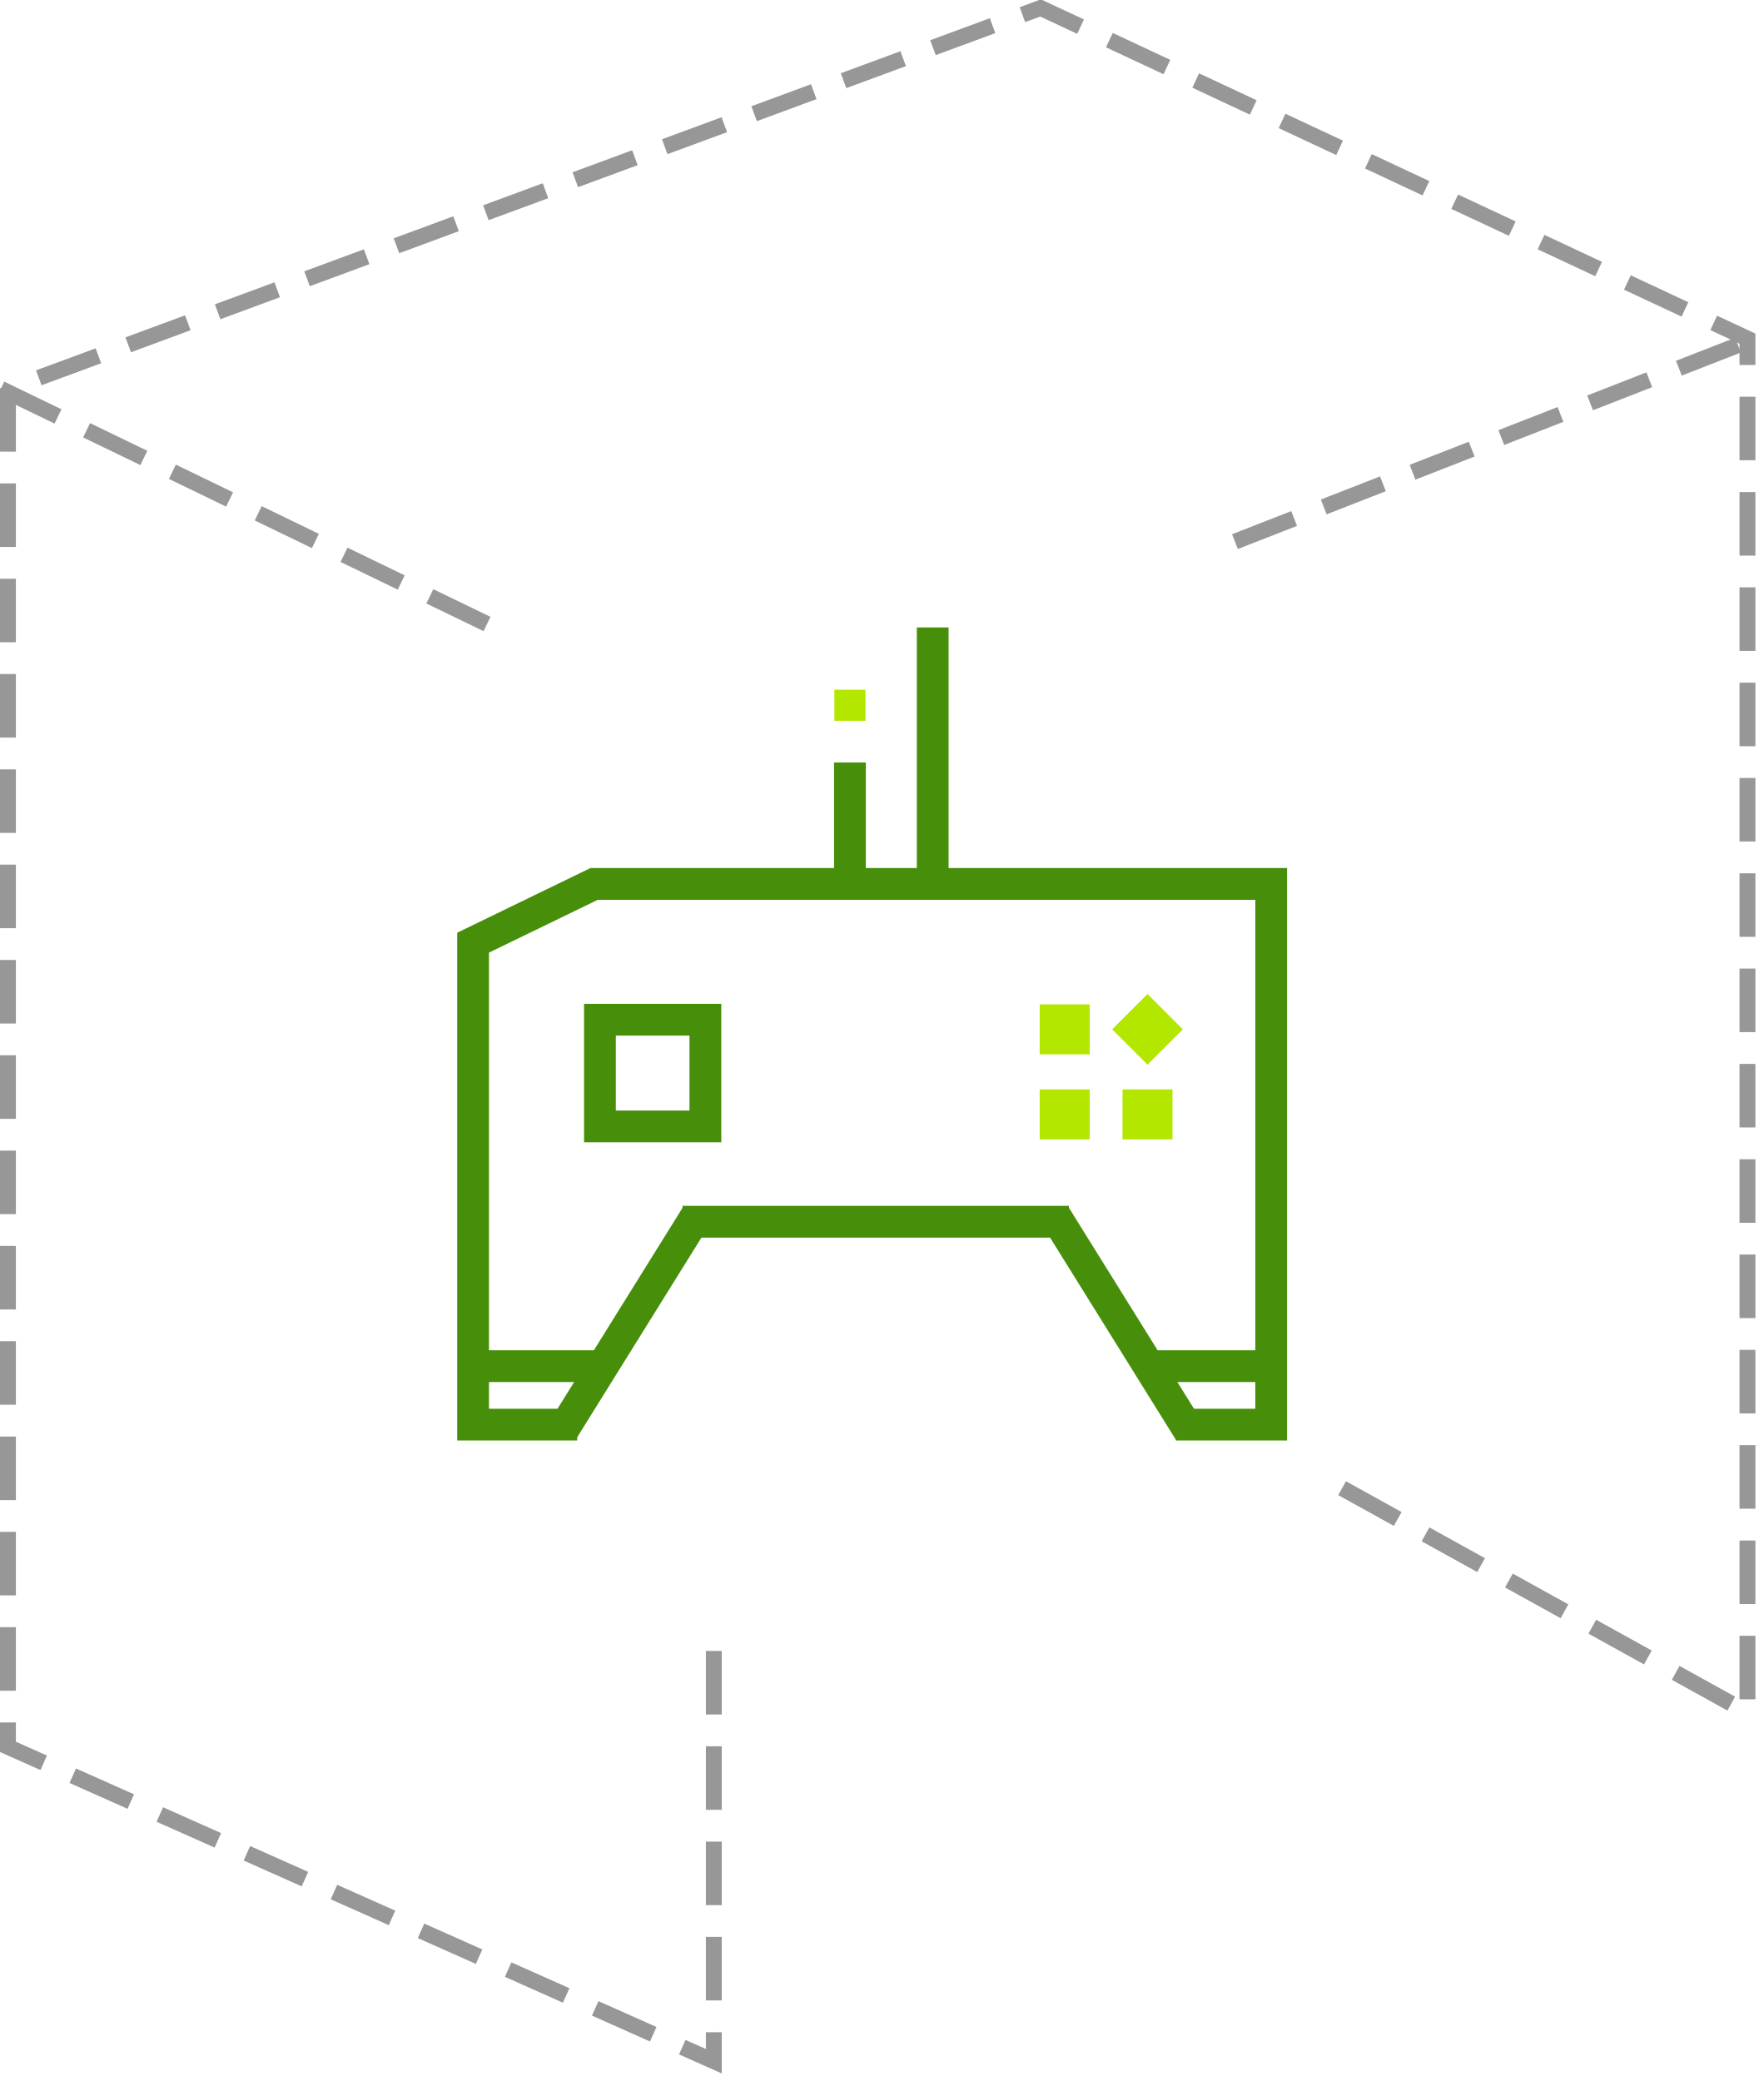
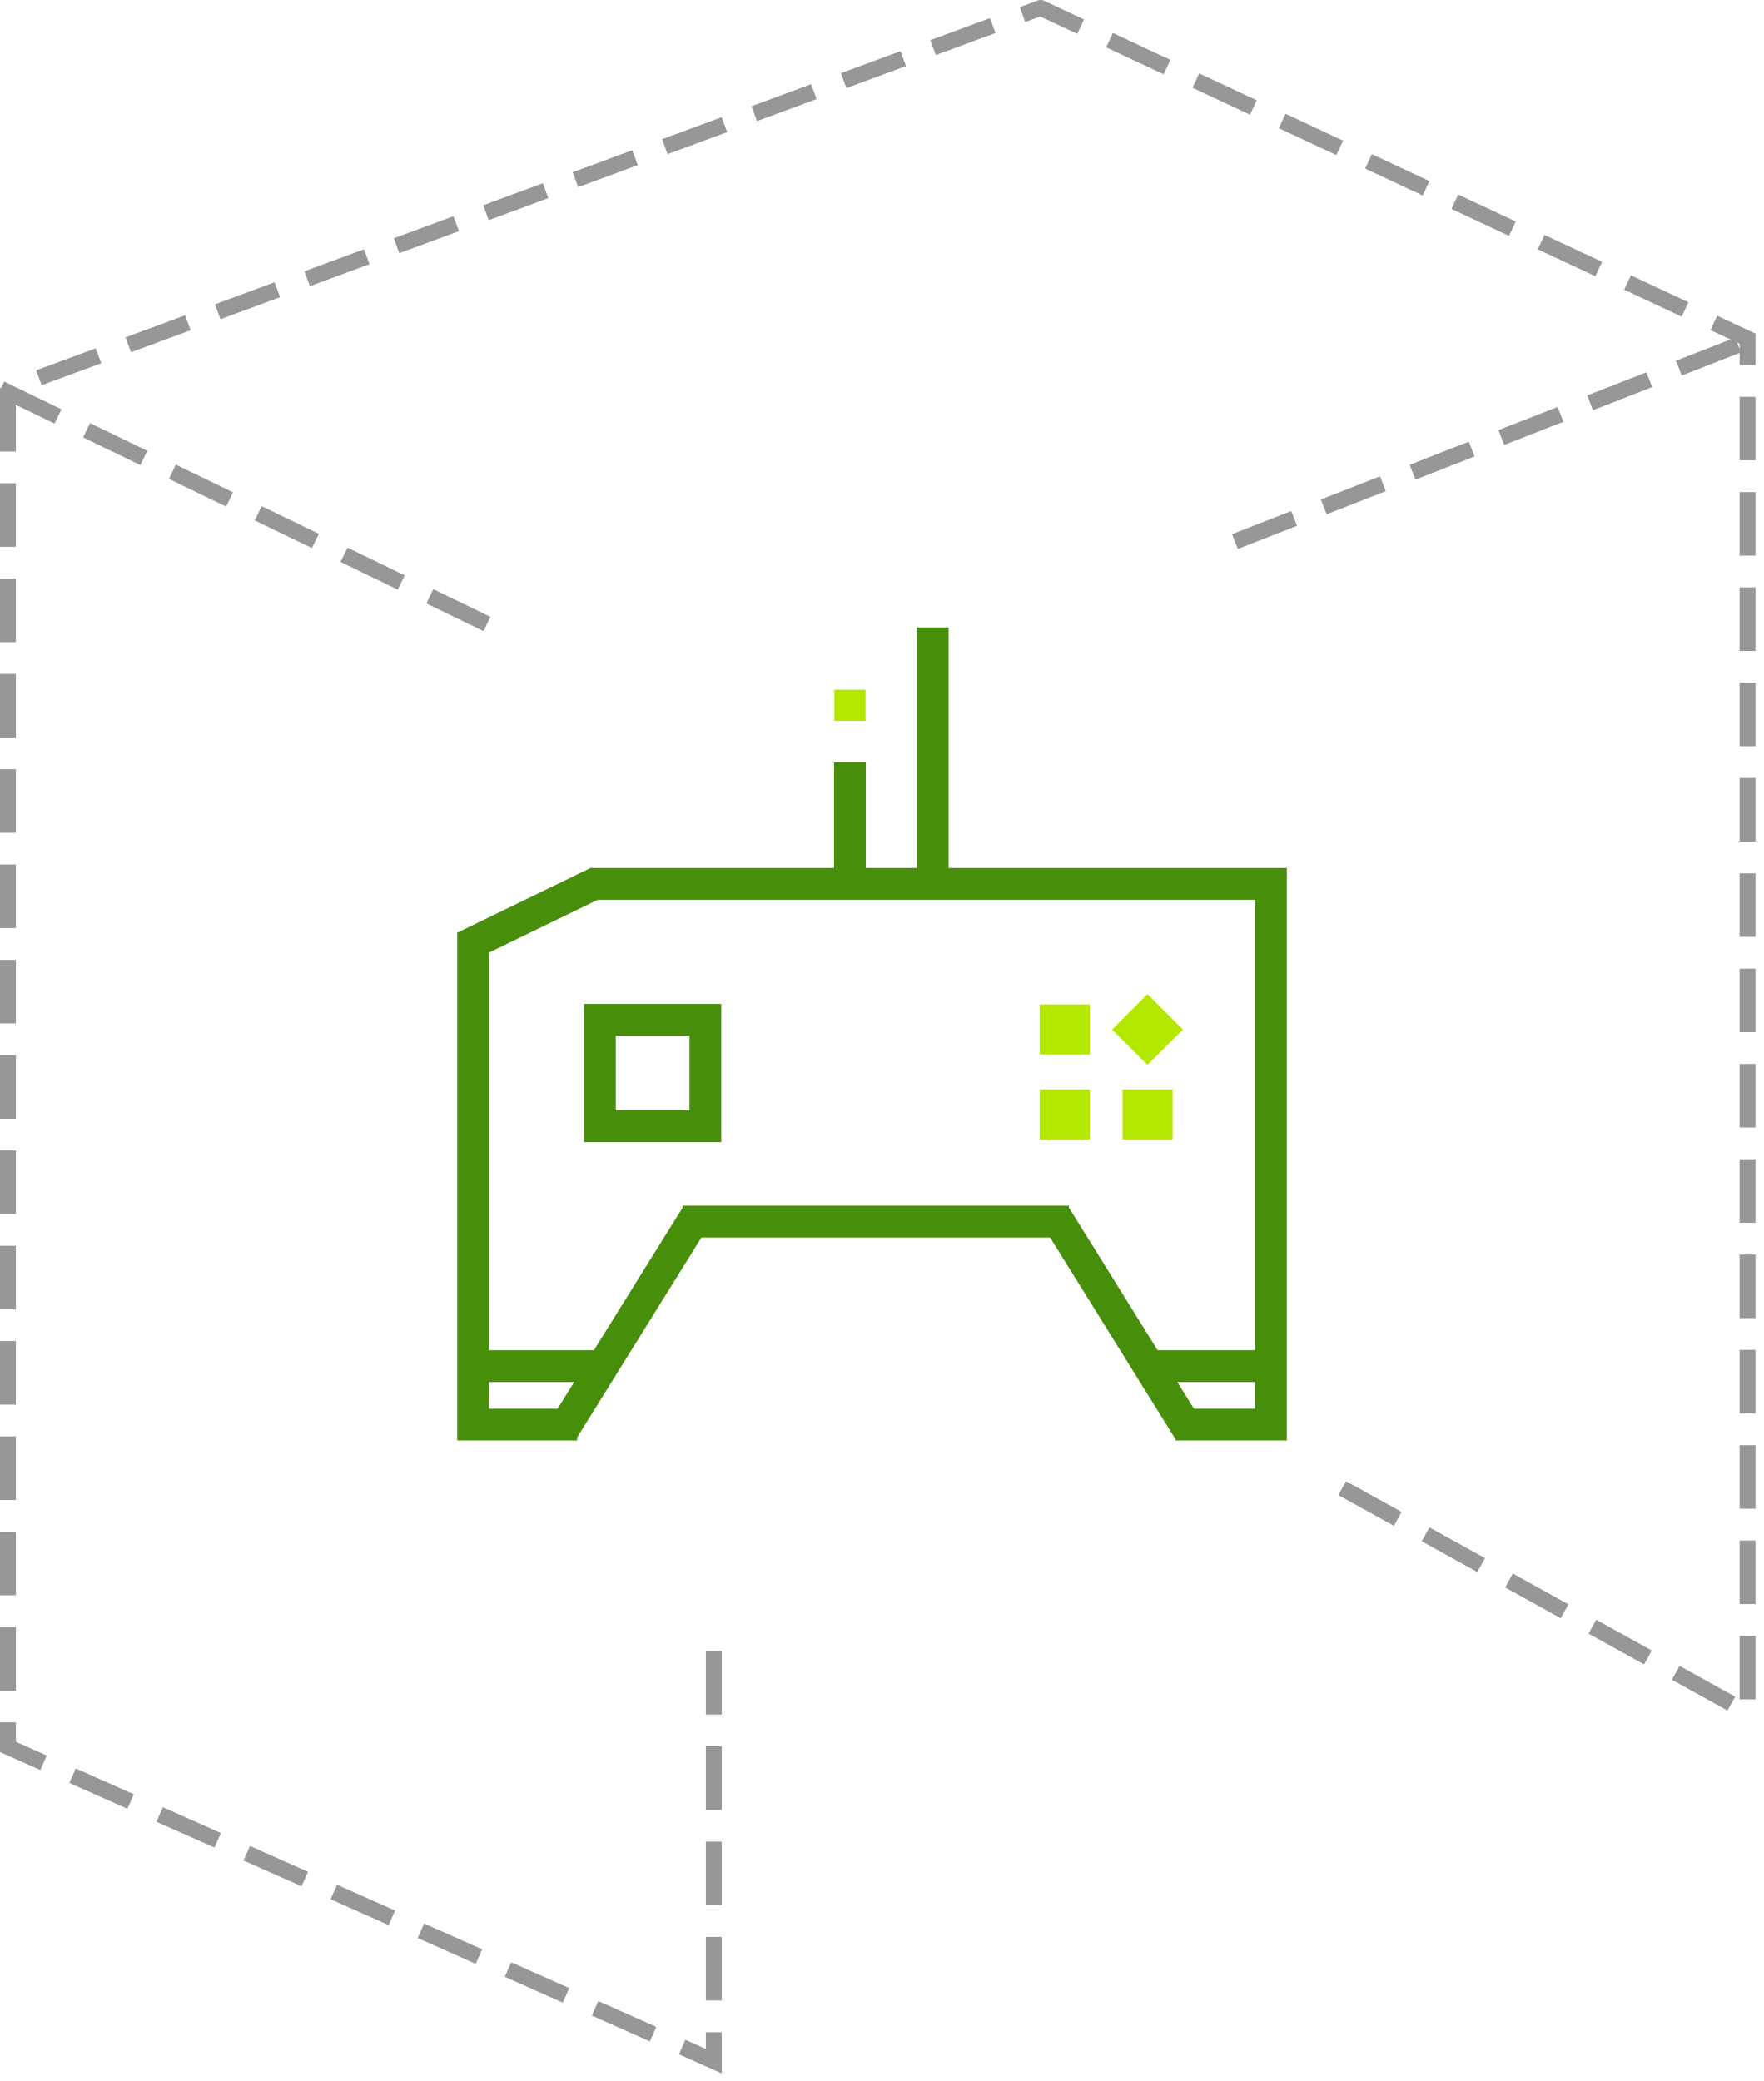
- <svg xmlns="http://www.w3.org/2000/svg" width="111px" height="131px" viewBox="0 0 111 131" version="1.1">
-   <defs />
-   <g id="Page-1" stroke="none" stroke-width="1" fill="none" fill-rule="evenodd">
-     <g id="Artboard" transform="translate(-389, -895)">
-       <g id="Group-4" transform="translate(389, 895)">
-         <g id="Group-3" stroke="#979797" stroke-dasharray="3" stroke-linecap="square">
-           <g id="Group-2">
-             <g id="Group">
-               <path d="M44.932,104.428 L44.932,129.754 L0.5,109.966 L0.5,24.5 L65.5,0.5 L109.995,21.319 L109.995,107.809 L84.692,93.799" id="Line-20" />
-               <path d="M0.5,24.69 L31.5,39.69 M78.2,33.913 L109.634,21.633" id="Line-21" />
-             </g>
-           </g>
-         </g>
-         <g id="游戏" transform="translate(29, 39.5)">
-           <rect id="Rectangle-2" fill="#B4E700" x="36.445" y="23.725" width="3.147" height="3.147" />
-           <rect id="Rectangle-2" fill="#B4E700" x="23.52" y="3.917" width="1.959" height="1.959" />
-           <rect id="Rectangle-2" fill="#B4E700" transform="translate(43.23001, 25.29875) rotate(45) translate(-43.23001, -25.29875) " x="41.657" y="23.725" width="3.147" height="3.147" />
-           <rect id="Rectangle-2" fill="#B4E700" x="36.445" y="29.08" width="3.147" height="3.147" />
-           <rect id="Rectangle-2" fill="#B4E700" x="41.657" y="29.08" width="3.147" height="3.147" />
-           <polyline id="Path-21" stroke="#478E0A" stroke-width="2" points="7.328 50.181 3.699 50.181 0.779 50.181 0.779 19.842 8.395 16.144 51.015 16.144 51.015 50.181 45.018 50.181" />
-           <polygon id="Path-24" stroke="#478E0A" stroke-width="2" points="8.763 24.691 15.401 24.691 15.401 31.409 8.763 31.409" />
-           <path d="M14.363,48.93 L6.915,36.96" id="Line-3" stroke="#478E0A" stroke-width="2" stroke-linecap="square" transform="translate(10.62423, 43.35621) scale(1, -1) translate(-10.62423, -43.35621) " />
-           <path d="M45.363,48.93 L37.915,36.96" id="Line-3" stroke="#478E0A" stroke-width="2" stroke-linecap="square" transform="translate(41.62423, 43.35621) scale(-1, -1) translate(-41.62423, -43.35621) " />
-           <path d="M14.963,37.409 L37.279,37.409" id="Line-11" stroke="#478E0A" stroke-width="2" stroke-linecap="square" />
-           <path d="M24.5,15.5 L24.5,9.5" id="Line-12" stroke="#478E0A" stroke-width="2" stroke-linecap="square" />
-           <path d="M29.71,15.5 L29.71,0.997" id="Line-12" stroke="#478E0A" stroke-width="2" stroke-linecap="square" />
-           <path d="M1.5,46.5 L7.5,46.5" id="Line-13" stroke="#478E0A" stroke-width="2" stroke-linecap="square" />
-           <path d="M44.108,46.5 L50.108,46.5" id="Line-13" stroke="#478E0A" stroke-width="2" stroke-linecap="square" />
-         </g>
-       </g>
+ <svg xmlns="http://www.w3.org/2000/svg" width="111" height="131">
+   <g fill="none" fill-rule="evenodd">
+     <g stroke="#979797" stroke-dasharray="3" stroke-linecap="square">
+       <path d="M44.93 104.43v25.32L.5 109.97V24.5l65-24L110 21.32v86.49L84.7 93.8M.5 24.69l31 15m46.7-5.78l31.43-12.28" />
    </g>
+     <path fill="#B4E700" d="M65.44 63.23h3.15v3.15h-3.15zM52.52 43.42h1.96v1.96h-1.96zM72.23 62.58l2.23 2.23-2.23 2.22L70 64.81zM65.44 68.58h3.15v3.15h-3.15zM70.66 68.58h3.15v3.15h-3.15z" />
+     <path stroke="#478E0A" stroke-width="2" d="M36.33 89.68h-6.55V59.34l7.62-3.7H80v34.04h-6" />
+     <path stroke="#478E0A" stroke-width="2" d="M37.76 64.2h6.64v6.7h-6.64z" />
+     <path d="M43.36 77.28l-7.44 11.97M66.89 77.28l7.44 11.97M43.96 76.9h22.32M53.5 55v-6M58.71 55V40.5M30.5 86h6M73.1 86h6" stroke="#478E0A" stroke-width="2" stroke-linecap="square" />
  </g>
</svg>
